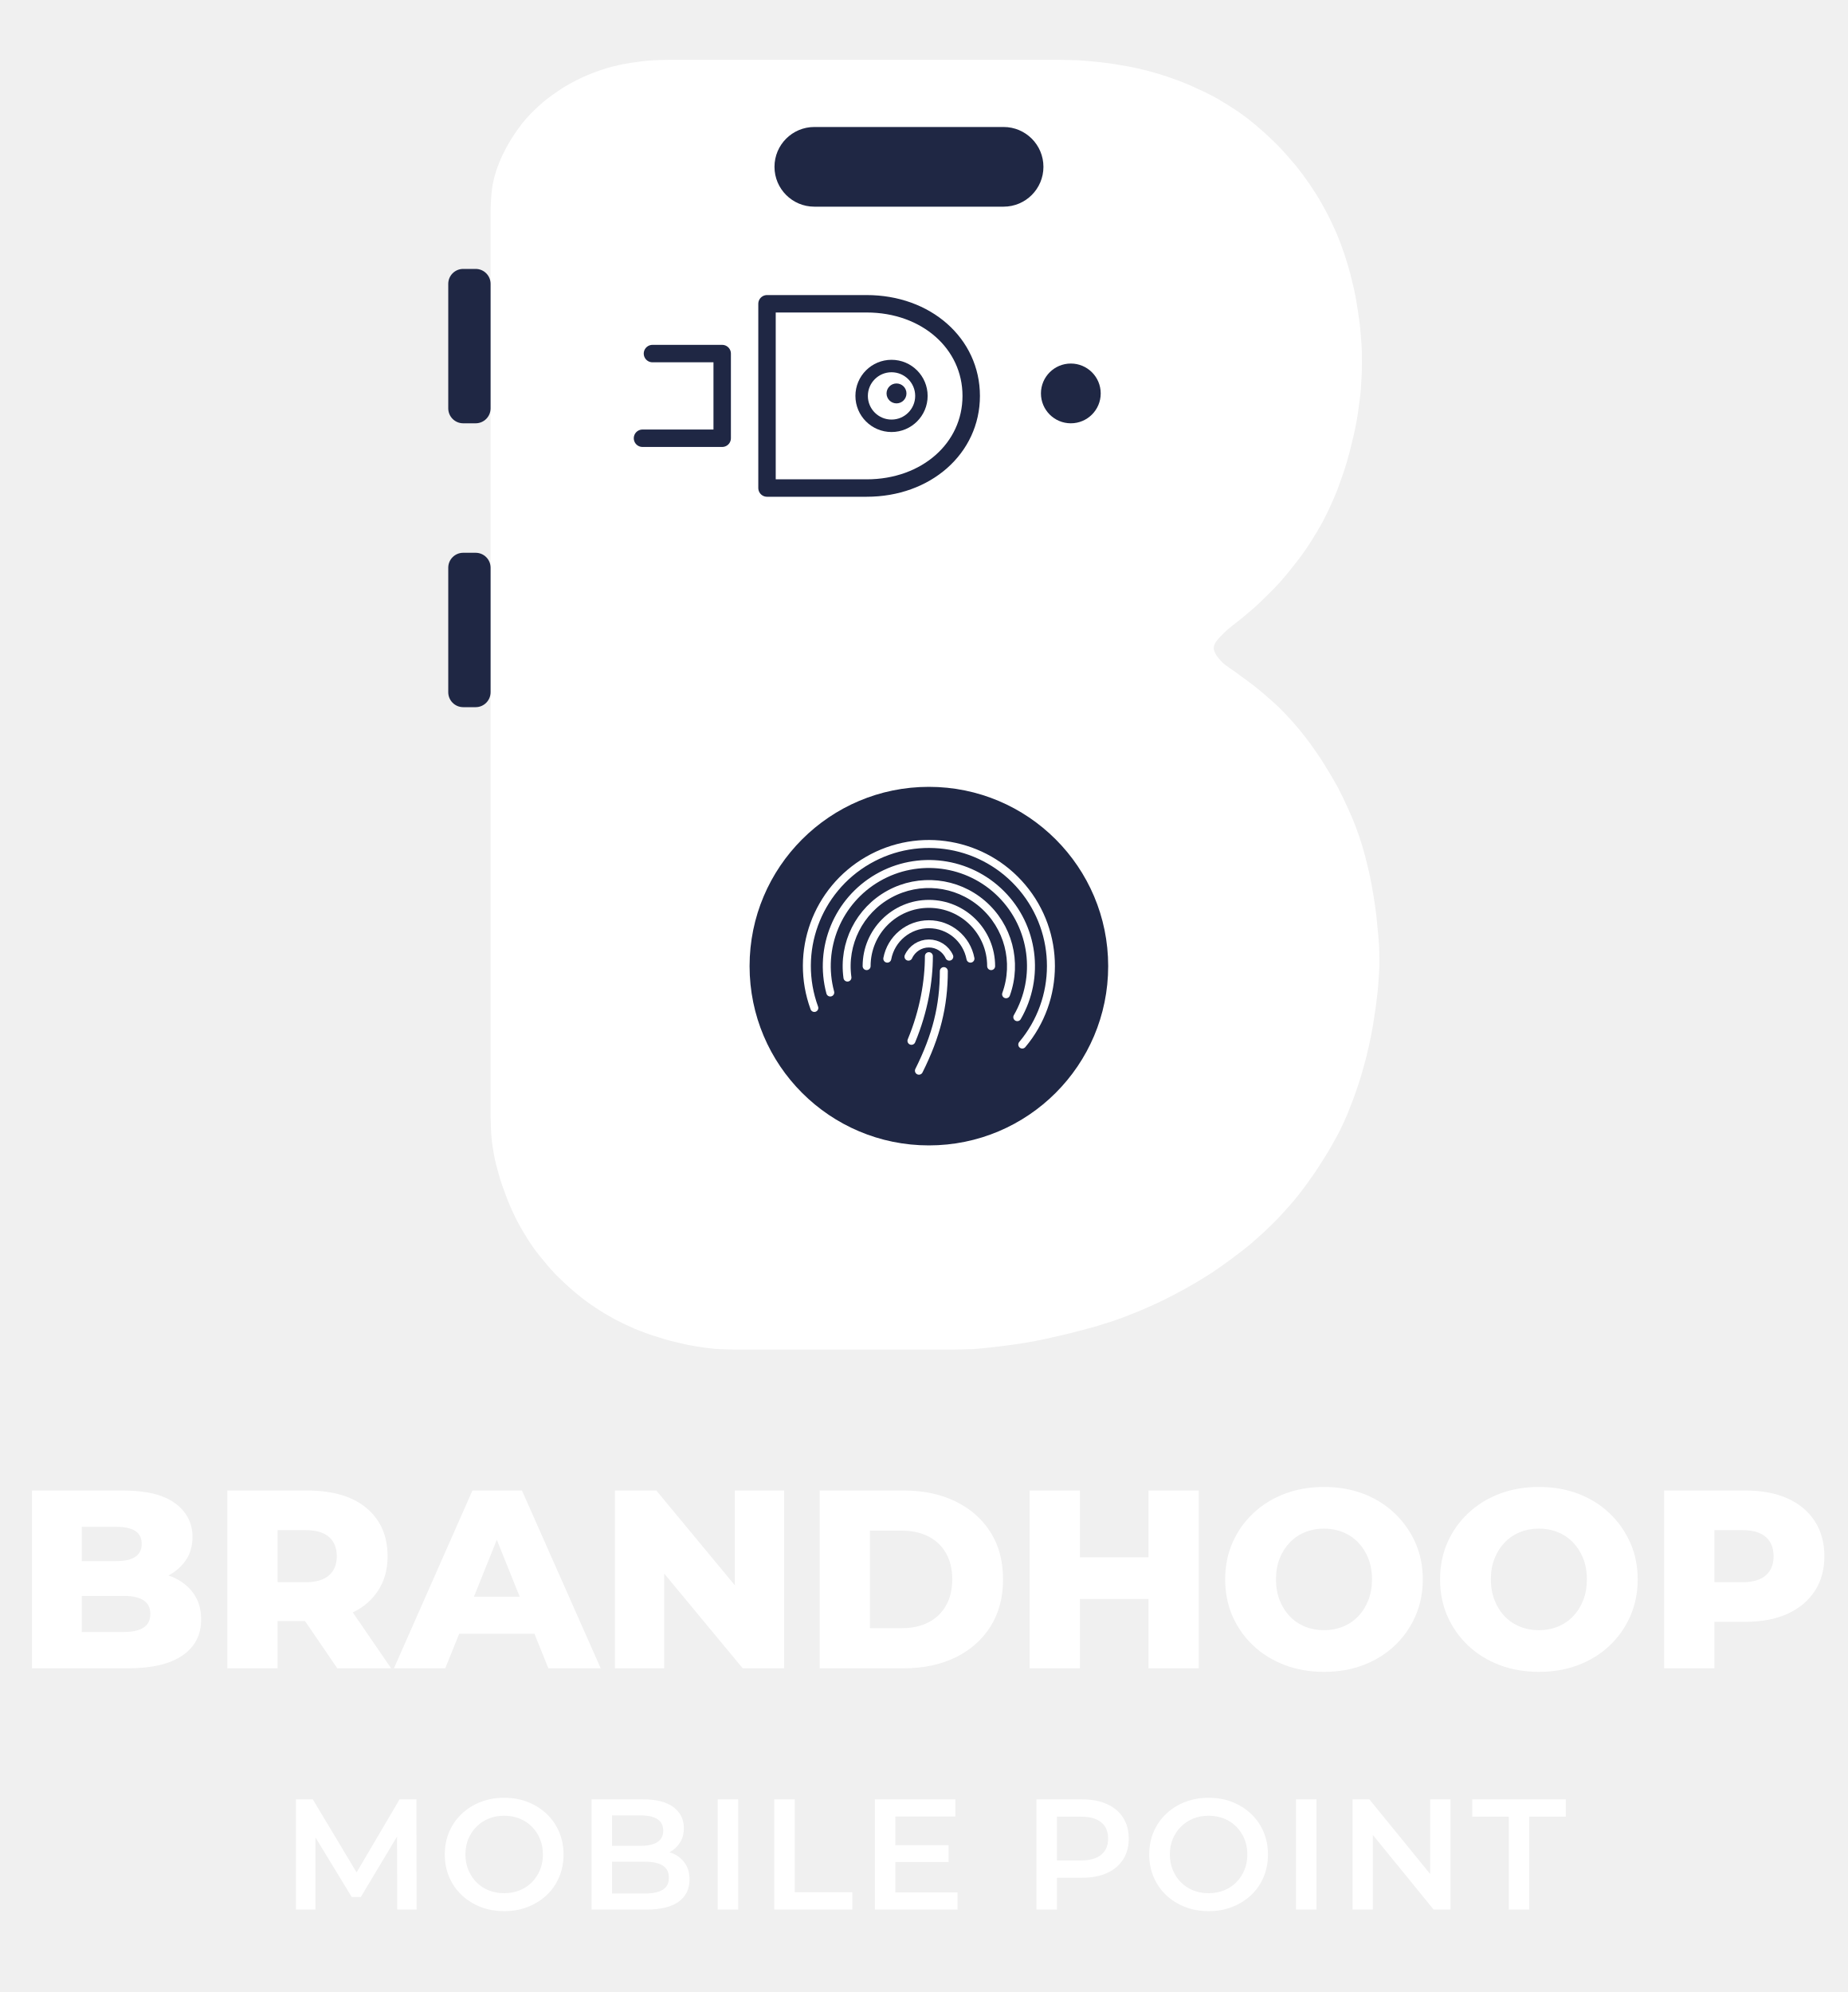
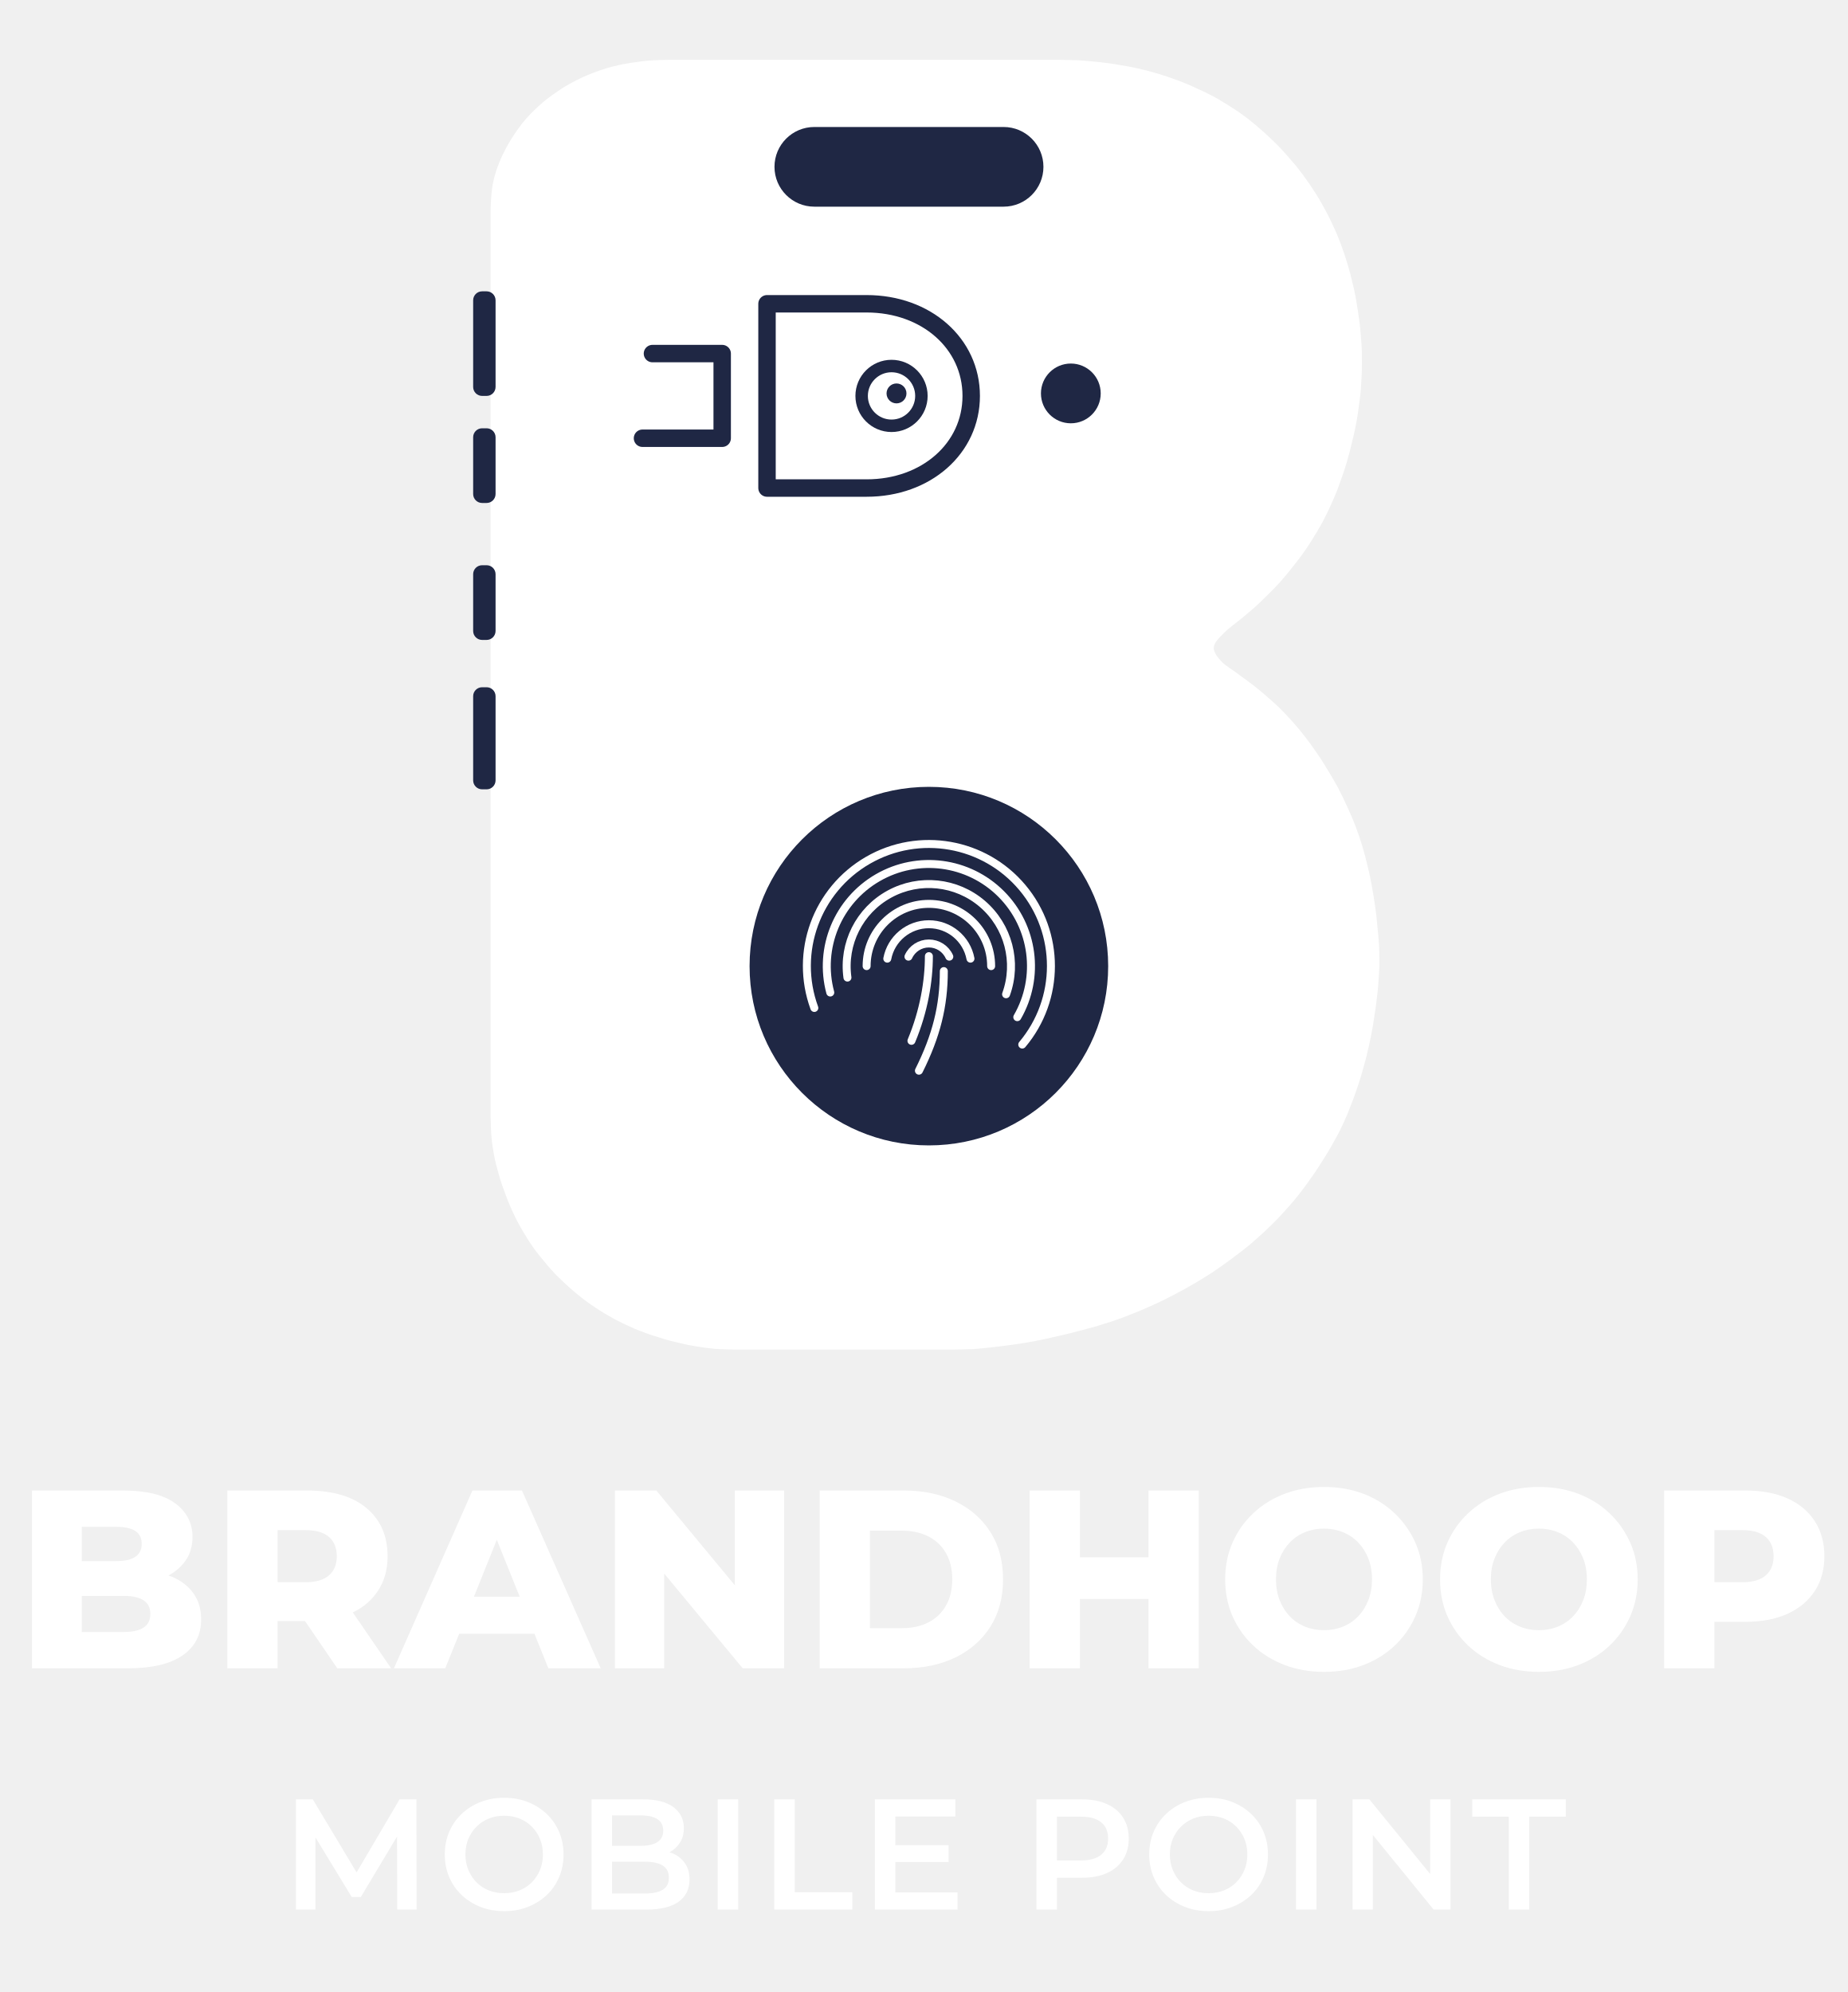
<svg xmlns="http://www.w3.org/2000/svg" viewBox="150 130 742 800" role="img" aria-label="Brandhoop Mobile Point">
  <path d="M408.0 154.6C405.5 154.9 402.7 155.3 400.0 155.8C397.3 156.4 394.7 157.0 392.0 157.9C389.3 158.8 386.7 159.8 384.0 161.0C381.3 162.3 378.7 163.6 376.0 165.3C373.4 167.0 370.6 168.9 368.1 171.0C365.6 173.2 363.0 175.6 360.9 178.1C358.7 180.6 356.9 183.4 355.2 186.0C353.6 188.6 352.2 191.3 351.0 194.0C349.9 196.7 348.9 199.3 348.3 202.0C347.6 204.7 347.4 207.3 347.2 210.0C347.0 212.7 347.0 215.3 347.0 218.0C347.0 220.7 347.0 223.3 347.0 226.0C347.0 228.7 347.0 231.3 347.0 234.0C347.0 236.7 347.0 239.3 347.0 242.0C347.0 244.7 347.0 247.3 347.0 250.0C347.0 252.7 347.0 255.3 347.0 258.0C347.0 260.7 347.0 263.3 347.0 266.0C347.0 268.7 347.0 271.3 347.0 274.0C347.0 276.7 347.0 279.3 347.0 282.0C347.0 284.7 347.0 287.3 347.0 290.0C347.0 292.7 347.0 295.3 347.0 298.0C347.0 300.7 347.0 303.3 347.0 306.0C347.0 308.7 347.0 311.3 347.0 314.0C347.0 316.7 347.0 319.3 347.0 322.0C347.0 324.7 347.0 327.3 347.0 330.0C347.0 332.7 347.0 335.3 347.0 338.0C347.0 340.7 347.0 343.3 347.0 346.0C347.0 348.7 347.0 351.3 347.0 354.0C347.0 356.7 347.0 359.3 347.0 362.0C347.0 364.7 347.0 367.3 347.0 370.0C347.0 372.7 347.0 375.3 347.0 378.0C347.0 380.7 347.0 383.3 347.0 386.0C347.0 388.7 347.0 391.3 347.0 394.0C347.0 396.7 347.0 399.3 347.0 402.0C347.0 404.7 347.0 407.3 347.0 410.0C347.0 412.7 347.0 415.3 347.0 418.0C347.0 420.7 347.0 423.3 347.0 426.0C347.0 428.7 347.0 431.3 347.0 434.0C347.0 436.7 347.0 439.3 347.0 442.0C347.0 444.7 347.0 447.3 347.0 450.0C347.0 452.7 347.0 455.3 347.0 458.0C347.0 460.7 347.0 463.3 347.0 466.0C347.0 468.7 347.0 471.3 347.0 474.0C347.0 476.7 347.0 479.3 347.0 482.0C347.0 484.7 347.0 487.3 347.0 490.0C347.0 492.7 347.0 495.3 347.0 498.0C347.0 500.7 347.0 503.3 347.0 506.0C347.0 508.7 347.0 511.3 347.0 514.0C347.0 516.7 347.0 519.3 347.0 522.0C347.0 524.7 347.0 527.3 347.0 530.0C347.0 532.7 347.0 535.3 347.0 538.0C347.0 540.7 347.0 543.3 347.0 546.0C347.0 548.7 347.0 551.3 347.0 554.0C347.0 556.7 347.0 559.3 347.0 562.0C347.0 564.7 347.0 567.3 347.0 570.0C347.0 572.7 347.0 575.3 347.0 578.0C347.1 580.7 347.1 583.3 347.3 586.0C347.5 588.7 347.9 591.3 348.4 594.0C348.9 596.7 349.6 599.3 350.4 602.0C351.1 604.7 352.1 607.3 353.1 610.0C354.1 612.7 355.2 615.3 356.5 618.0C357.8 620.7 359.2 623.3 360.9 626.0C362.5 628.7 364.3 631.4 366.4 634.0C368.5 636.6 370.8 639.4 373.2 641.9C375.7 644.4 378.4 646.9 381.0 649.1C383.6 651.3 386.3 653.3 389.0 655.1C391.7 656.9 394.3 658.4 397.0 659.9C399.7 661.3 402.3 662.5 405.0 663.7C407.7 664.8 410.3 665.8 413.0 666.6C415.7 667.5 418.3 668.3 421.0 668.9C423.7 669.6 426.3 670.2 429.0 670.6C431.7 671.1 434.3 671.4 437.0 671.7C439.7 671.9 442.3 671.9 445.0 672.0C447.7 672.0 450.3 672.0 453.0 672.0C455.7 672.0 458.3 672.0 461.0 672.0C463.7 672.0 466.3 672.0 469.0 672.0C471.7 672.0 474.3 672.0 477.0 672.0C479.7 672.0 482.3 672.0 485.0 672.0C487.7 672.0 490.3 672.0 493.0 672.0C495.7 672.0 498.3 672.0 501.0 672.0C503.7 672.0 506.3 672.0 509.0 672.0C511.7 672.0 514.3 672.0 517.0 672.0C519.7 672.0 522.3 672.0 525.0 672.0C527.7 672.0 530.3 672.0 533.0 672.0C535.7 671.9 538.3 671.9 541.0 671.8C543.7 671.6 546.3 671.3 549.0 671.0C551.7 670.7 554.3 670.4 557.0 670.0C559.7 669.6 562.3 669.2 565.0 668.7C567.7 668.2 570.3 667.6 573.0 667.0C575.7 666.4 578.3 665.8 581.0 665.1C583.7 664.4 586.3 663.7 589.0 663.0C591.7 662.2 594.3 661.4 597.0 660.5C599.7 659.6 602.3 658.6 605.0 657.5C607.7 656.5 610.3 655.3 613.0 654.1C615.7 652.9 618.3 651.6 621.0 650.2C623.7 648.8 626.3 647.4 629.0 645.8C631.7 644.3 634.3 642.6 637.0 640.9C639.7 639.1 642.3 637.2 645.0 635.2C647.7 633.2 650.4 631.1 653.0 628.9C655.6 626.6 658.3 624.2 660.8 621.7C663.3 619.3 665.7 616.6 668.0 614.0C670.3 611.4 672.4 608.7 674.4 606.0C676.3 603.3 678.2 600.7 679.9 598.0C681.6 595.3 683.3 592.7 684.8 590.0C686.3 587.3 687.8 584.7 689.0 582.0C690.3 579.3 691.4 576.7 692.4 574.0C693.5 571.3 694.4 568.7 695.3 566.0C696.2 563.3 697.0 560.7 697.7 558.0C698.5 555.3 699.1 552.7 699.7 550.0C700.3 547.3 700.8 544.7 701.3 542.0C701.7 539.3 702.1 536.7 702.5 534.0C702.8 531.3 703.2 528.7 703.4 526.0C703.6 523.3 703.8 520.7 703.9 518.0C703.9 515.3 703.9 512.7 703.8 510.0C703.6 507.3 703.4 504.7 703.1 502.0C702.9 499.3 702.6 496.7 702.2 494.0C701.8 491.3 701.4 488.7 700.9 486.0C700.4 483.3 699.9 480.7 699.2 478.0C698.6 475.3 697.9 472.7 697.1 470.0C696.3 467.3 695.4 464.7 694.4 462.0C693.4 459.3 692.2 456.7 691.0 454.0C689.8 451.3 688.5 448.7 687.1 446.0C685.6 443.3 684.1 440.7 682.4 438.0C680.8 435.3 679.0 432.7 677.1 430.0C675.2 427.3 673.1 424.6 670.9 422.0C668.7 419.4 666.3 416.8 663.8 414.3C661.3 411.9 658.6 409.6 656.0 407.4C653.4 405.2 650.6 403.2 648.0 401.3C645.5 399.3 642.4 397.6 640.6 395.8C638.9 393.9 637.3 392.0 637.4 390.1C637.5 388.1 639.5 386.2 641.5 384.2C643.4 382.2 646.4 380.2 649.0 378.0C651.5 375.9 654.2 373.7 656.6 371.3C659.1 368.9 661.6 366.4 663.9 363.9C666.2 361.3 668.4 358.6 670.4 356.0C672.5 353.3 674.4 350.7 676.1 348.0C677.8 345.3 679.4 342.7 680.9 340.0C682.3 337.3 683.6 334.7 684.8 332.0C686.0 329.3 687.1 326.7 688.0 324.0C689.0 321.3 689.9 318.7 690.7 316.0C691.5 313.3 692.2 310.7 692.8 308.0C693.5 305.3 694.1 302.7 694.6 300.0C695.1 297.3 695.5 294.7 695.8 292.0C696.2 289.3 696.5 286.7 696.6 284.0C696.8 281.3 696.9 278.7 696.9 276.0C696.9 273.3 696.9 270.7 696.7 268.0C696.5 265.3 696.3 262.7 696.0 260.0C695.6 257.3 695.3 254.7 694.8 252.0C694.4 249.3 693.9 246.7 693.2 244.0C692.6 241.3 691.9 238.7 691.1 236.0C690.3 233.3 689.4 230.7 688.4 228.0C687.4 225.3 686.3 222.7 685.0 220.0C683.8 217.3 682.4 214.7 680.9 212.0C679.4 209.3 677.7 206.7 675.9 204.0C674.0 201.3 672.1 198.6 669.9 196.0C667.7 193.4 665.3 190.6 662.8 188.1C660.3 185.6 657.6 183.1 655.0 180.9C652.4 178.6 649.7 176.6 647.0 174.7C644.3 172.9 641.7 171.3 639.0 169.7C636.3 168.2 633.7 166.9 631.0 165.7C628.3 164.4 625.7 163.3 623.0 162.3C620.3 161.3 617.7 160.4 615.0 159.6C612.3 158.8 609.7 158.1 607.0 157.5C604.3 156.9 601.7 156.4 599.0 156.0C596.3 155.5 593.7 155.2 591.0 154.9C588.3 154.6 585.7 154.4 583.0 154.2C580.3 154.1 577.7 154.1 575.0 154.0C572.3 154.0 569.7 154.0 567.0 154.0C564.3 154.0 561.7 154.0 559.0 154.0C556.3 154.0 553.7 154.0 551.0 154.0C548.3 154.0 545.7 154.0 543.0 154.0C540.3 154.0 537.7 154.0 535.0 154.0C532.3 154.0 529.7 154.0 527.0 154.0C524.3 154.0 521.7 154.0 519.0 154.0C516.3 154.0 513.7 154.0 511.0 154.0C508.3 154.0 505.7 154.0 503.0 154.0C500.3 154.0 497.7 154.0 495.0 154.0C492.3 154.0 489.7 154.0 487.0 154.0C484.3 154.0 481.7 154.0 479.0 154.0C476.3 154.0 473.7 154.0 471.0 154.0C468.3 154.0 465.7 154.0 463.0 154.0C460.3 154.0 457.7 154.0 455.0 154.0C452.3 154.0 449.7 154.0 447.0 154.0C444.3 154.0 441.7 154.0 439.0 154.0C436.3 154.0 433.7 154.0 431.0 154.0C428.3 154.0 425.7 154.0 423.0 154.0C420.3 154.0 417.5 154.0 415.0 154.1C412.5 154.2 410.5 154.3 408.0 154.6Z" fill="#FFFFFF" />
-   <rect x="330" y="238" width="17" height="62" rx="6" fill="#1F2744" />
-   <rect x="330" y="352" width="17" height="62" rx="6" fill="#1F2744" />
+   <rect x="340" y="247" width="9" height="42" rx="3.6" fill="#1F2744" />
+   <rect x="340" y="302" width="9" height="30" rx="3.6" fill="#1F2744" />
+   <rect x="340" y="357" width="9" height="30" rx="3.6" fill="#1F2744" />
+   <rect x="340" y="406" width="9" height="41" rx="3.6" fill="#1F2744" />
  <rect x="461" y="181" width="108" height="32" rx="16" fill="#1F2744" />
  <g fill="none" stroke="#1F2744" stroke-width="7" stroke-linecap="round" stroke-linejoin="round">
    <path d="M458 252H498C522 252 540 268 540 289C540 310 522 326 498 326H458Z" />
    <path d="M412 272H440M408 306H440M440 272V306" />
  </g>
  <circle cx="508" cy="289" r="12" fill="none" stroke="#1F2744" stroke-width="5" />
  <circle cx="510" cy="288" r="4" fill="#1F2744" />
  <circle cx="580" cy="288" r="12" fill="#1F2744" />
  <circle cx="523" cy="518" r="72" fill="#1F2744" />
  <path d="M514.8 514.2A9 9 0 0 1 531.2 514.2" fill="none" stroke="#FFFFFF" stroke-width="3.2" stroke-linecap="round" />
  <path d="M506.3 515.0A17 17 0 0 1 539.7 515.0" fill="none" stroke="#FFFFFF" stroke-width="3.2" stroke-linecap="round" />
  <path d="M498.0 518.0A25 25 0 0 1 548.0 518.0" fill="none" stroke="#FFFFFF" stroke-width="3.2" stroke-linecap="round" />
  <path d="M490.3 522.6A33 33 0 1 1 554.0 529.3" fill="none" stroke="#FFFFFF" stroke-width="3.2" stroke-linecap="round" />
  <path d="M483.4 528.6A41 41 0 1 1 558.5 538.5" fill="none" stroke="#FFFFFF" stroke-width="3.2" stroke-linecap="round" />
  <path d="M477.0 534.8A49 49 0 1 1 560.5 549.5" fill="none" stroke="#FFFFFF" stroke-width="3.2" stroke-linecap="round" />
  <path d="M523 514c0 10 -2 22 -7 34M529 520c0 14 -3 26 -10 40" fill="none" stroke="#FFFFFF" stroke-width="3.2" stroke-linecap="round" />
  <path d="M7.14 0.0V-71.4H43.656Q57.732 -71.4 64.668 -66.249Q71.604 -61.098 71.604 -52.734Q71.604 -47.226 68.748 -43.146Q66.198 -39.576 61.914 -37.23Q62.628 -37.026 63.24 -36.822Q68.85 -34.476 71.961 -30.141Q75.072 -25.806 75.072 -19.584Q75.072 -10.302 67.575 -5.151Q60.078 0.0 45.696 0.0ZM27.132 -14.586H44.064Q49.266 -14.586 51.969 -16.371Q54.672 -18.156 54.672 -21.828Q54.672 -25.5 51.969 -27.285Q49.266 -29.07 44.064 -29.07H27.132ZM27.132 -43.044H41.004Q46.104 -43.044 48.654 -44.778Q51.204 -46.512 51.204 -49.98Q51.204 -53.448 48.654 -55.131Q46.104 -56.814 41.004 -56.814H27.132Z M85.578 0.0V-71.4H117.504Q133.11 -71.4 141.525 -64.311Q149.94 -57.222 149.94 -44.982Q149.94 -36.924 146.064 -31.11Q142.392 -25.5 135.966 -22.44L151.368 0.0H129.744L116.79 -18.972H105.774V0.0ZM105.774 -34.578H116.994Q123.318 -34.578 126.429 -37.332Q129.54 -40.086 129.54 -44.982Q129.54 -49.98 126.429 -52.734Q123.318 -55.488 116.994 -55.488H105.774Z M152.49 0.0 184.008 -71.4H203.898L235.518 0.0H214.506L208.896 -13.872H178.704L173.094 0.0ZM202.98 -28.764 193.8 -51.612 184.62 -28.764Z M241.23 0.0V-71.4H257.856L289.374 -33.354V-71.4H309.162V0.0H292.536L261.018 -38.046V0.0Z M323.442 0.0V-71.4H357.204Q369.036 -71.4 378.012 -67.014Q386.988 -62.628 392.037 -54.672Q397.086 -46.716 397.086 -35.7Q397.086 -24.786 392.037 -16.779Q386.988 -8.772 378.012 -4.386Q369.036 0.0 357.204 0.0ZM343.638 -16.116H356.388Q362.508 -16.116 367.047 -18.411Q371.586 -20.706 374.136 -25.143Q376.686 -29.58 376.686 -35.7Q376.686 -41.922 374.136 -46.308Q371.586 -50.694 367.047 -52.989Q362.508 -55.284 356.388 -55.284H343.638Z" transform="translate(155.7 800)" fill="#FFFFFF" />
  <path d="M54.876 0.0V-27.846H27.336V0.0H7.14V-71.4H27.336V-44.574H54.876V-71.4H75.072V0.0Z M125.358 1.428Q116.79 1.428 109.548 -1.326Q102.306 -4.08 96.951 -9.129Q91.596 -14.178 88.638 -20.91Q85.68 -27.642 85.68 -35.7Q85.68 -43.758 88.638 -50.49Q91.596 -57.222 96.951 -62.271Q102.306 -67.32 109.548 -70.074Q116.79 -72.828 125.358 -72.828Q134.028 -72.828 141.219 -70.074Q148.41 -67.32 153.714 -62.271Q159.018 -57.222 162.027 -50.49Q165.036 -43.758 165.036 -35.7Q165.036 -27.642 162.027 -20.859Q159.018 -14.076 153.714 -9.078Q148.41 -4.08 141.219 -1.326Q134.028 1.428 125.358 1.428ZM125.358 -15.3Q129.438 -15.3 132.957 -16.728Q136.476 -18.156 139.077 -20.859Q141.678 -23.562 143.157 -27.336Q144.636 -31.11 144.636 -35.7Q144.636 -40.392 143.157 -44.115Q141.678 -47.838 139.077 -50.541Q136.476 -53.244 132.957 -54.672Q129.438 -56.1 125.358 -56.1Q121.278 -56.1 117.759 -54.672Q114.24 -53.244 111.639 -50.541Q109.038 -47.838 107.559 -44.115Q106.08 -40.392 106.08 -35.7Q106.08 -31.11 107.559 -27.336Q109.038 -23.562 111.639 -20.859Q114.24 -18.156 117.759 -16.728Q121.278 -15.3 125.358 -15.3Z M211.65 1.428Q203.082 1.428 195.84 -1.326Q188.598 -4.08 183.243 -9.129Q177.888 -14.178 174.93 -20.91Q171.972 -27.642 171.972 -35.7Q171.972 -43.758 174.93 -50.49Q177.888 -57.222 183.243 -62.271Q188.598 -67.32 195.84 -70.074Q203.082 -72.828 211.65 -72.828Q220.32 -72.828 227.511 -70.074Q234.702 -67.32 240.006 -62.271Q245.31 -57.222 248.319 -50.49Q251.328 -43.758 251.328 -35.7Q251.328 -27.642 248.319 -20.859Q245.31 -14.076 240.006 -9.078Q234.702 -4.08 227.511 -1.326Q220.32 1.428 211.65 1.428ZM211.65 -15.3Q215.73 -15.3 219.249 -16.728Q222.768 -18.156 225.369 -20.859Q227.97 -23.562 229.449 -27.336Q230.928 -31.11 230.928 -35.7Q230.928 -40.392 229.449 -44.115Q227.97 -47.838 225.369 -50.541Q222.768 -53.244 219.249 -54.672Q215.73 -56.1 211.65 -56.1Q207.57 -56.1 204.051 -54.672Q200.532 -53.244 197.931 -50.541Q195.33 -47.838 193.851 -44.115Q192.372 -40.392 192.372 -35.7Q192.372 -31.11 193.851 -27.336Q195.33 -23.562 197.931 -20.859Q200.532 -18.156 204.051 -16.728Q207.57 -15.3 211.65 -15.3Z M261.936 0.0V-71.4H294.576Q304.368 -71.4 311.457 -68.238Q318.546 -65.076 322.422 -59.109Q326.298 -53.142 326.298 -44.982Q326.298 -36.924 322.422 -31.008Q318.546 -25.092 311.457 -21.879Q304.368 -18.666 294.576 -18.666H282.132V0.0ZM282.132 -34.578H293.352Q299.676 -34.578 302.787 -37.332Q305.898 -40.086 305.898 -44.982Q305.898 -49.98 302.787 -52.734Q299.676 -55.488 293.352 -55.488H282.132Z" transform="translate(556.3 800)" fill="#FFFFFF" />
  <path d="M5.945 0.0V-44.268H12.711L30.292 -14.925L47.556 -44.268H54.323L54.386 0.0H46.608L46.545 -29.343L31.999 -5.059H28.332L13.786 -28.964V0.0Z M89.611 0.632Q84.425 0.632 80.062 -1.075Q75.698 -2.783 72.473 -5.85Q69.248 -8.917 67.477 -13.059Q65.706 -17.201 65.706 -22.134Q65.706 -27.067 67.477 -31.209Q69.248 -35.351 72.473 -38.418Q75.698 -41.485 80.062 -43.193Q84.425 -44.9 89.548 -44.9Q94.734 -44.9 99.065 -43.193Q103.397 -41.485 106.623 -38.418Q109.848 -35.351 111.619 -31.209Q113.389 -27.067 113.389 -22.134Q113.389 -17.201 111.619 -13.027Q109.848 -8.854 106.623 -5.818Q103.397 -2.783 99.065 -1.075Q94.734 0.632 89.611 0.632ZM89.548 -6.577Q92.9 -6.577 95.745 -7.715Q98.591 -8.854 100.678 -10.972Q102.765 -13.091 103.935 -15.905Q105.105 -18.719 105.105 -22.134Q105.105 -25.549 103.935 -28.363Q102.765 -31.177 100.678 -33.296Q98.591 -35.414 95.745 -36.553Q92.9 -37.691 89.548 -37.691Q86.196 -37.691 83.382 -36.553Q80.568 -35.414 78.449 -33.296Q76.331 -31.177 75.161 -28.363Q73.991 -25.549 73.991 -22.134Q73.991 -18.782 75.161 -15.936Q76.331 -13.091 78.418 -10.972Q80.505 -8.854 83.35 -7.715Q86.196 -6.577 89.548 -6.577Z M124.646 0.0V-44.268H145.389Q153.357 -44.268 157.531 -41.138Q161.705 -38.007 161.705 -32.758Q161.705 -29.217 160.06 -26.751Q158.479 -24.347 155.95 -23.019Q156.772 -22.766 157.531 -22.45Q160.503 -21.059 162.242 -18.466Q163.981 -15.873 163.981 -12.016Q163.981 -6.324 159.618 -3.162Q155.254 0.0 146.654 0.0ZM132.867 -6.45H146.148Q150.764 -6.45 153.231 -7.968Q155.697 -9.486 155.697 -12.838Q155.697 -16.126 153.231 -17.676Q150.764 -19.225 146.148 -19.225H132.867ZM132.867 -25.612H144.503Q148.804 -25.612 151.112 -27.13Q153.42 -28.648 153.42 -31.683Q153.42 -34.782 151.112 -36.3Q148.804 -37.818 144.503 -37.818H132.867Z M175.301 0.0V-44.268H183.522V0.0Z M198.004 0.0V-44.268H206.226V-6.956H229.371V0.0Z M238.415 0.0V-44.268H270.73V-37.375H246.636V-25.865H268.011V-19.098H246.636V-6.893H271.616V0.0Z  M303.299 0.0V-44.268H321.512Q327.393 -44.268 331.599 -42.371Q335.804 -40.474 338.081 -36.932Q340.358 -33.391 340.358 -28.521Q340.358 -23.652 338.081 -20.11Q335.804 -16.569 331.599 -14.672Q327.393 -12.774 321.512 -12.774H311.52V0.0ZM311.52 -19.731H321.133Q326.571 -19.731 329.322 -22.039Q332.073 -24.347 332.073 -28.521Q332.073 -32.758 329.322 -35.035Q326.571 -37.312 321.133 -37.312H311.52Z M372.484 0.632Q367.298 0.632 362.934 -1.075Q358.571 -2.783 355.346 -5.85Q352.12 -8.917 350.35 -13.059Q348.579 -17.201 348.579 -22.134Q348.579 -27.067 350.35 -31.209Q352.12 -35.351 355.346 -38.418Q358.571 -41.485 362.934 -43.193Q367.298 -44.9 372.42 -44.9Q377.606 -44.9 381.938 -43.193Q386.27 -41.485 389.495 -38.418Q392.72 -35.351 394.491 -31.209Q396.262 -27.067 396.262 -22.134Q396.262 -17.201 394.491 -13.027Q392.72 -8.854 389.495 -5.818Q386.27 -2.783 381.938 -1.075Q377.606 0.632 372.484 0.632ZM372.42 -6.577Q375.772 -6.577 378.618 -7.715Q381.464 -8.854 383.551 -10.972Q385.638 -13.091 386.807 -15.905Q387.977 -18.719 387.977 -22.134Q387.977 -25.549 386.807 -28.363Q385.638 -31.177 383.551 -33.296Q381.464 -35.414 378.618 -36.553Q375.772 -37.691 372.42 -37.691Q369.069 -37.691 366.254 -36.553Q363.44 -35.414 361.322 -33.296Q359.203 -31.177 358.033 -28.363Q356.863 -25.549 356.863 -22.134Q356.863 -18.782 358.033 -15.936Q359.203 -13.091 361.29 -10.972Q363.377 -8.854 366.223 -7.715Q369.069 -6.577 372.42 -6.577Z M407.519 0.0V-44.268H415.74V0.0Z M430.222 0.0V-44.268H436.988L461.399 -14.292V-44.268H469.557V0.0H462.79L438.38 -29.976V0.0Z M492.956 0.0V-37.312H478.284V-44.268H515.849V-37.312H501.177V0.0Z" transform="translate(262.9 896.9)" fill="#FFFFFF" />
</svg>
